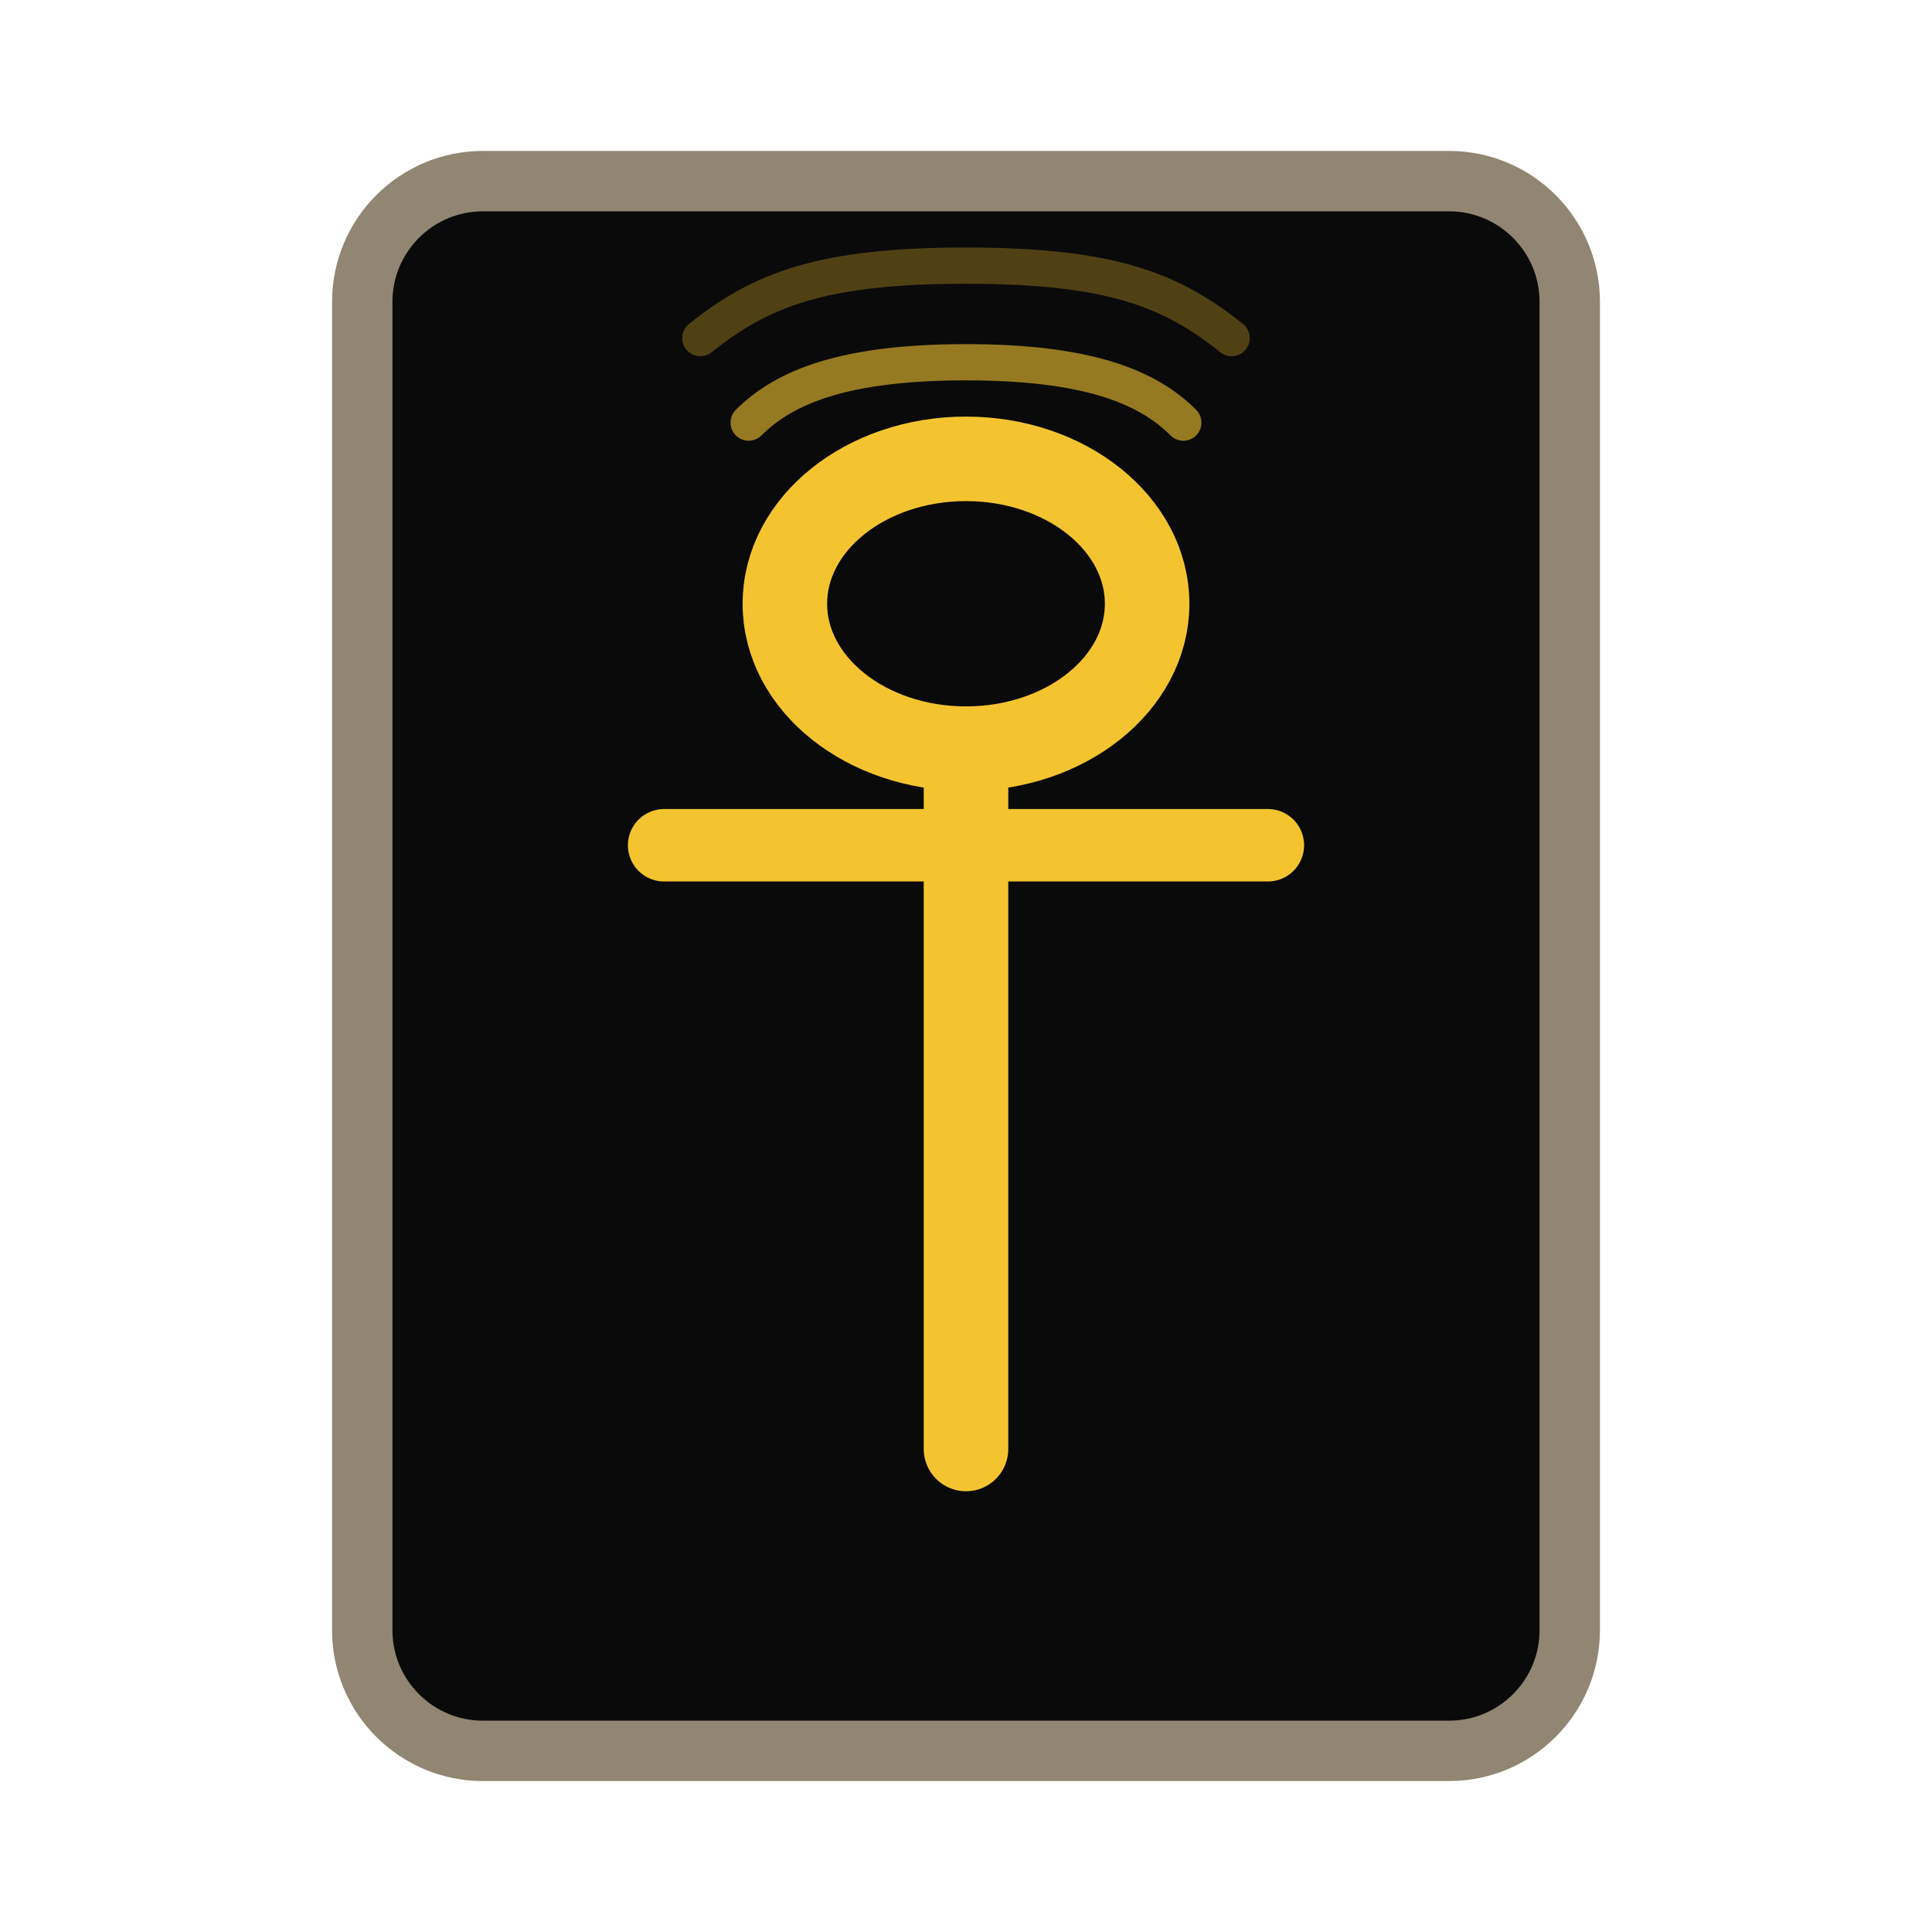
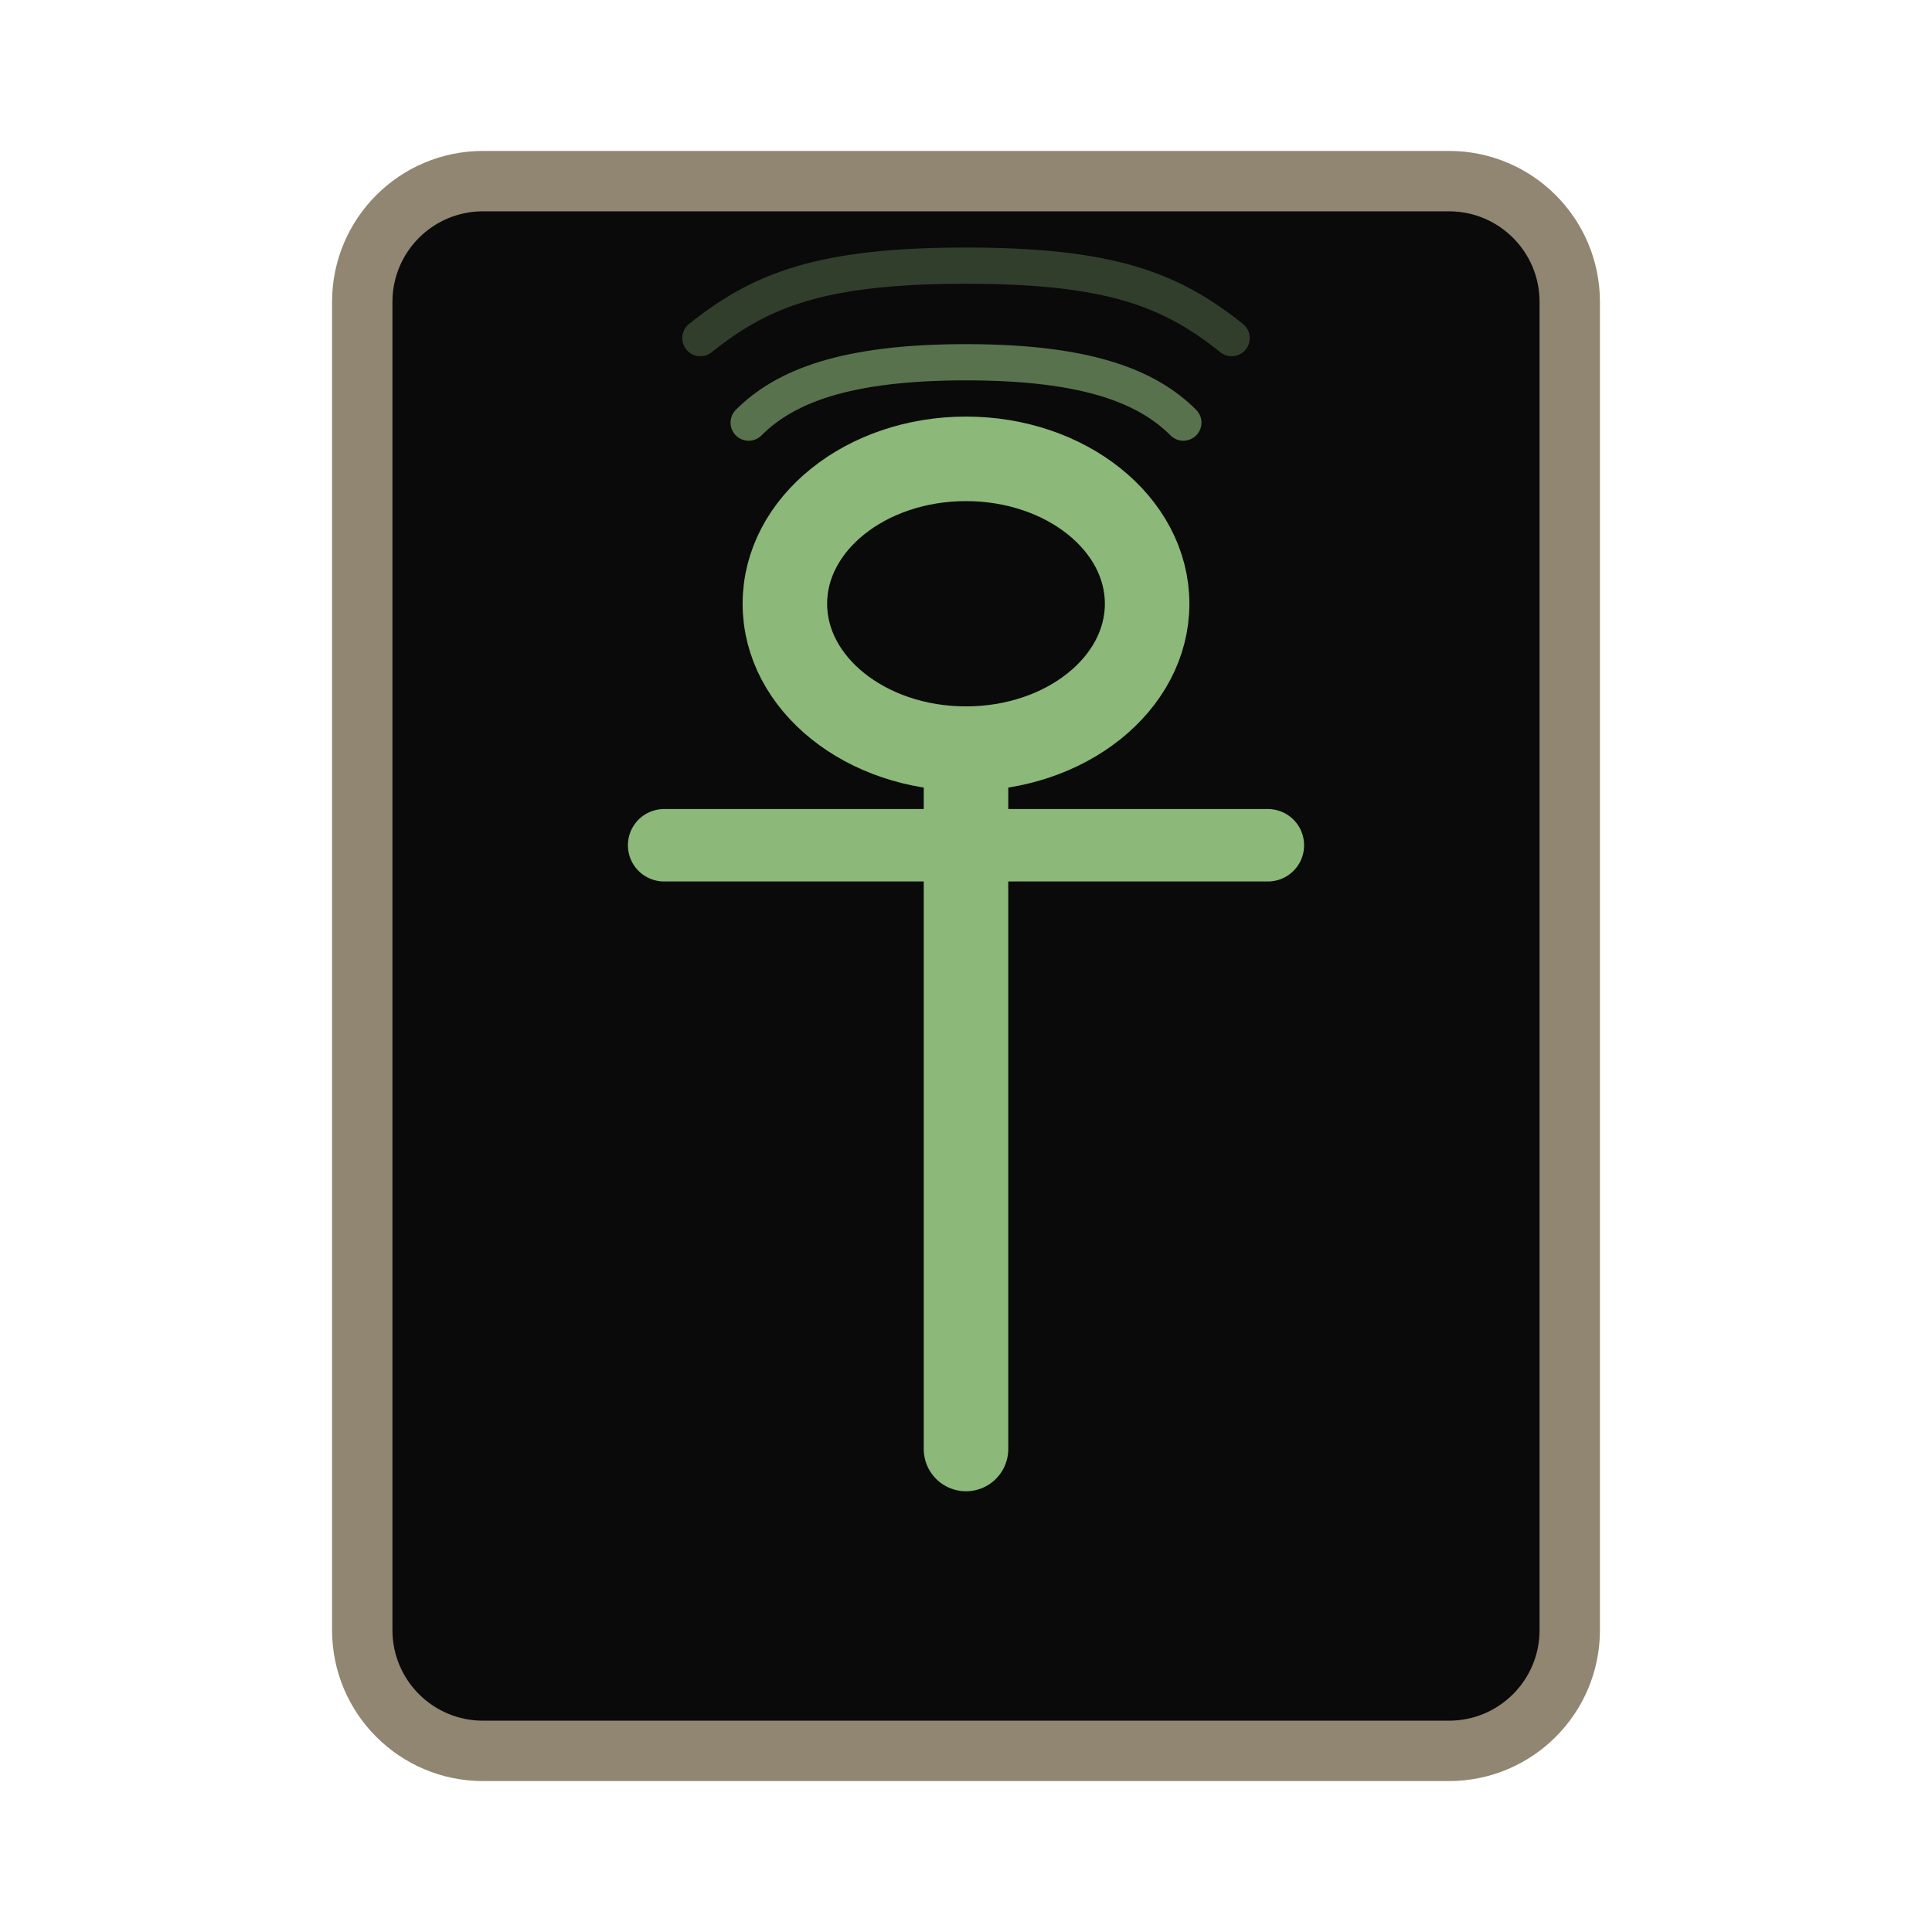
<svg xmlns="http://www.w3.org/2000/svg" viewBox="0 0 16 16">
  <rect x="3" y="1.5" width="10" height="13" rx="1" fill="#0A0A0A" stroke="#908672" stroke-width="0.5" />
-   <ellipse cx="8" cy="5" rx="1.5" ry="1.2" fill="none" stroke="#F4C430" stroke-width="0.7" />
-   <line x1="5.5" y1="7" x2="10.5" y2="7" stroke="#F4C430" stroke-width="0.6" stroke-linecap="round" />
-   <line x1="8" y1="6.2" x2="8" y2="12" stroke="#F4C430" stroke-width="0.7" stroke-linecap="round" />
-   <path d="M6.2 3.5c.3-.3.8-.5 1.8-.5s1.5.2 1.8.5" fill="none" stroke="#F4C430" stroke-width="0.3" stroke-linecap="round" opacity="0.6" />
-   <path d="M5.8 2.8c.5-.4 1-.6 2.2-.6s1.7.2 2.2.6" fill="none" stroke="#F4C430" stroke-width="0.3" stroke-linecap="round" opacity="0.3" />
+   <ellipse cx="8" cy="5" rx="1.5" ry="1.2" fill="none" stroke="#8CB87A" stroke-width="0.7" />
+   <line x1="5.5" y1="7" x2="10.5" y2="7" stroke="#8CB87A" stroke-width="0.6" stroke-linecap="round" />
+   <line x1="8" y1="6.2" x2="8" y2="12" stroke="#8CB87A" stroke-width="0.7" stroke-linecap="round" />
+   <path d="M6.2 3.5c.3-.3.8-.5 1.8-.5s1.5.2 1.8.5" fill="none" stroke="#8CB87A" stroke-width="0.3" stroke-linecap="round" opacity="0.6" />
+   <path d="M5.8 2.8c.5-.4 1-.6 2.2-.6s1.7.2 2.2.6" fill="none" stroke="#8CB87A" stroke-width="0.3" stroke-linecap="round" opacity="0.3" />
</svg>
